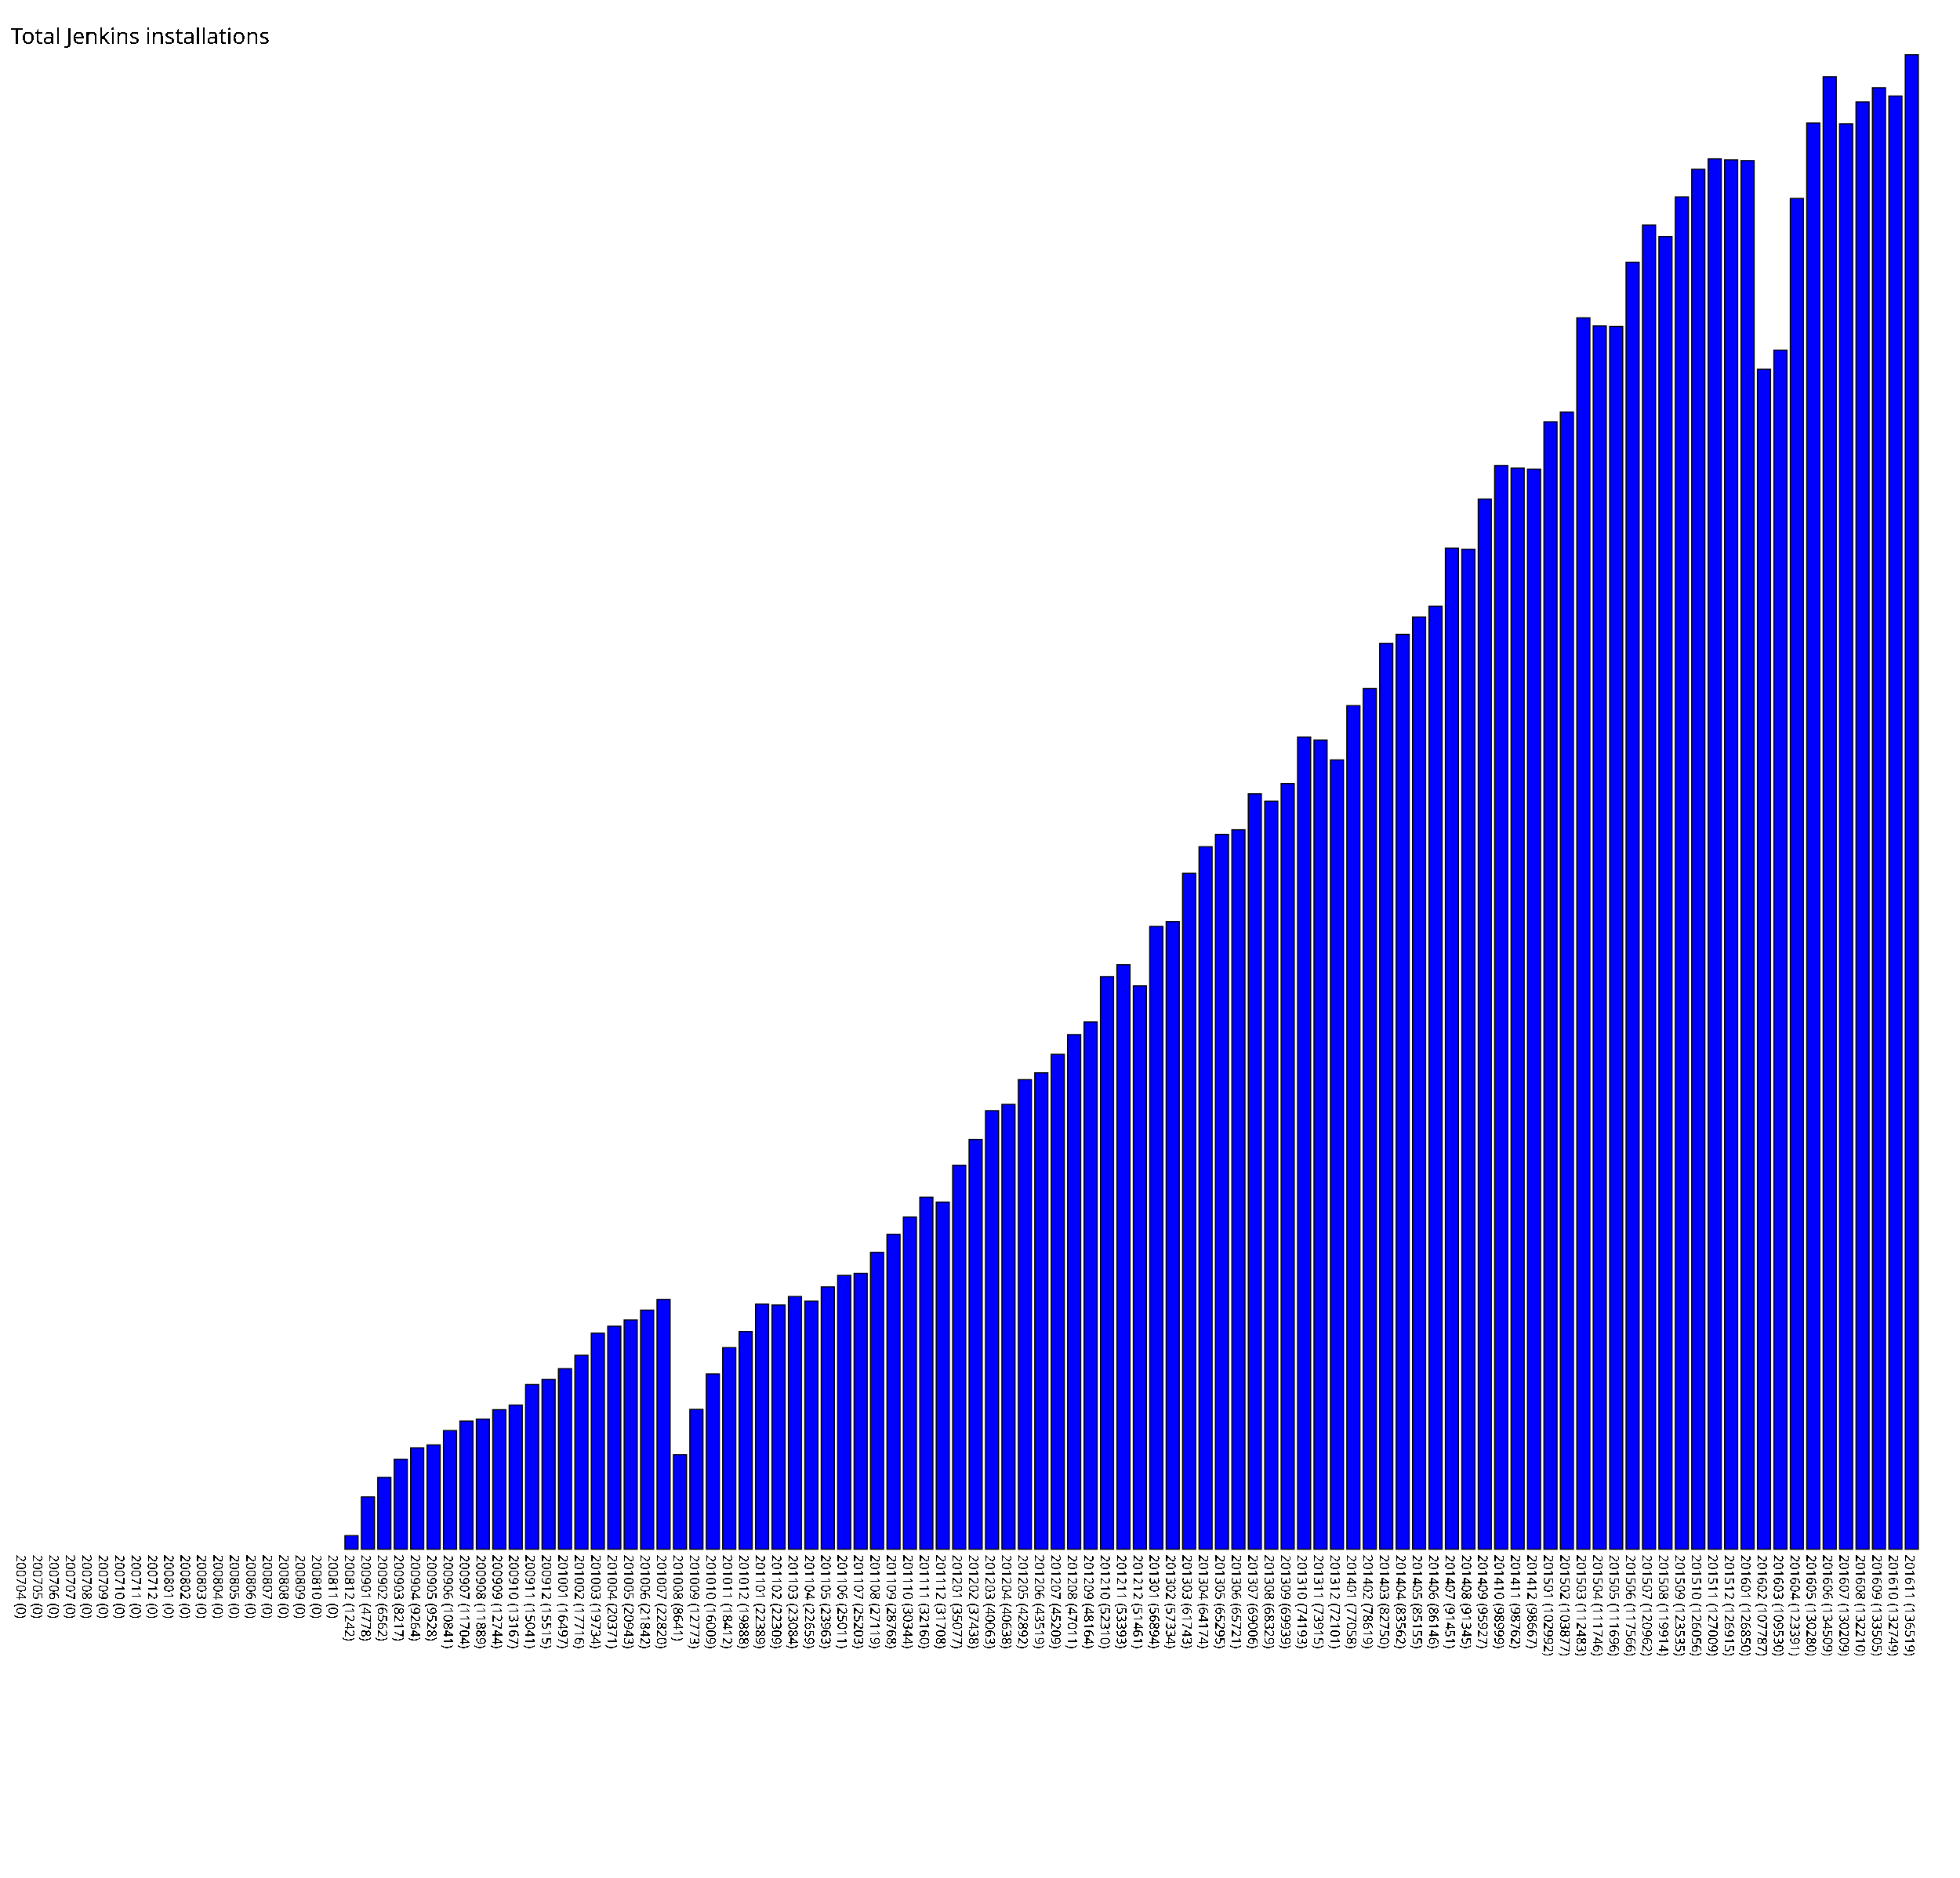
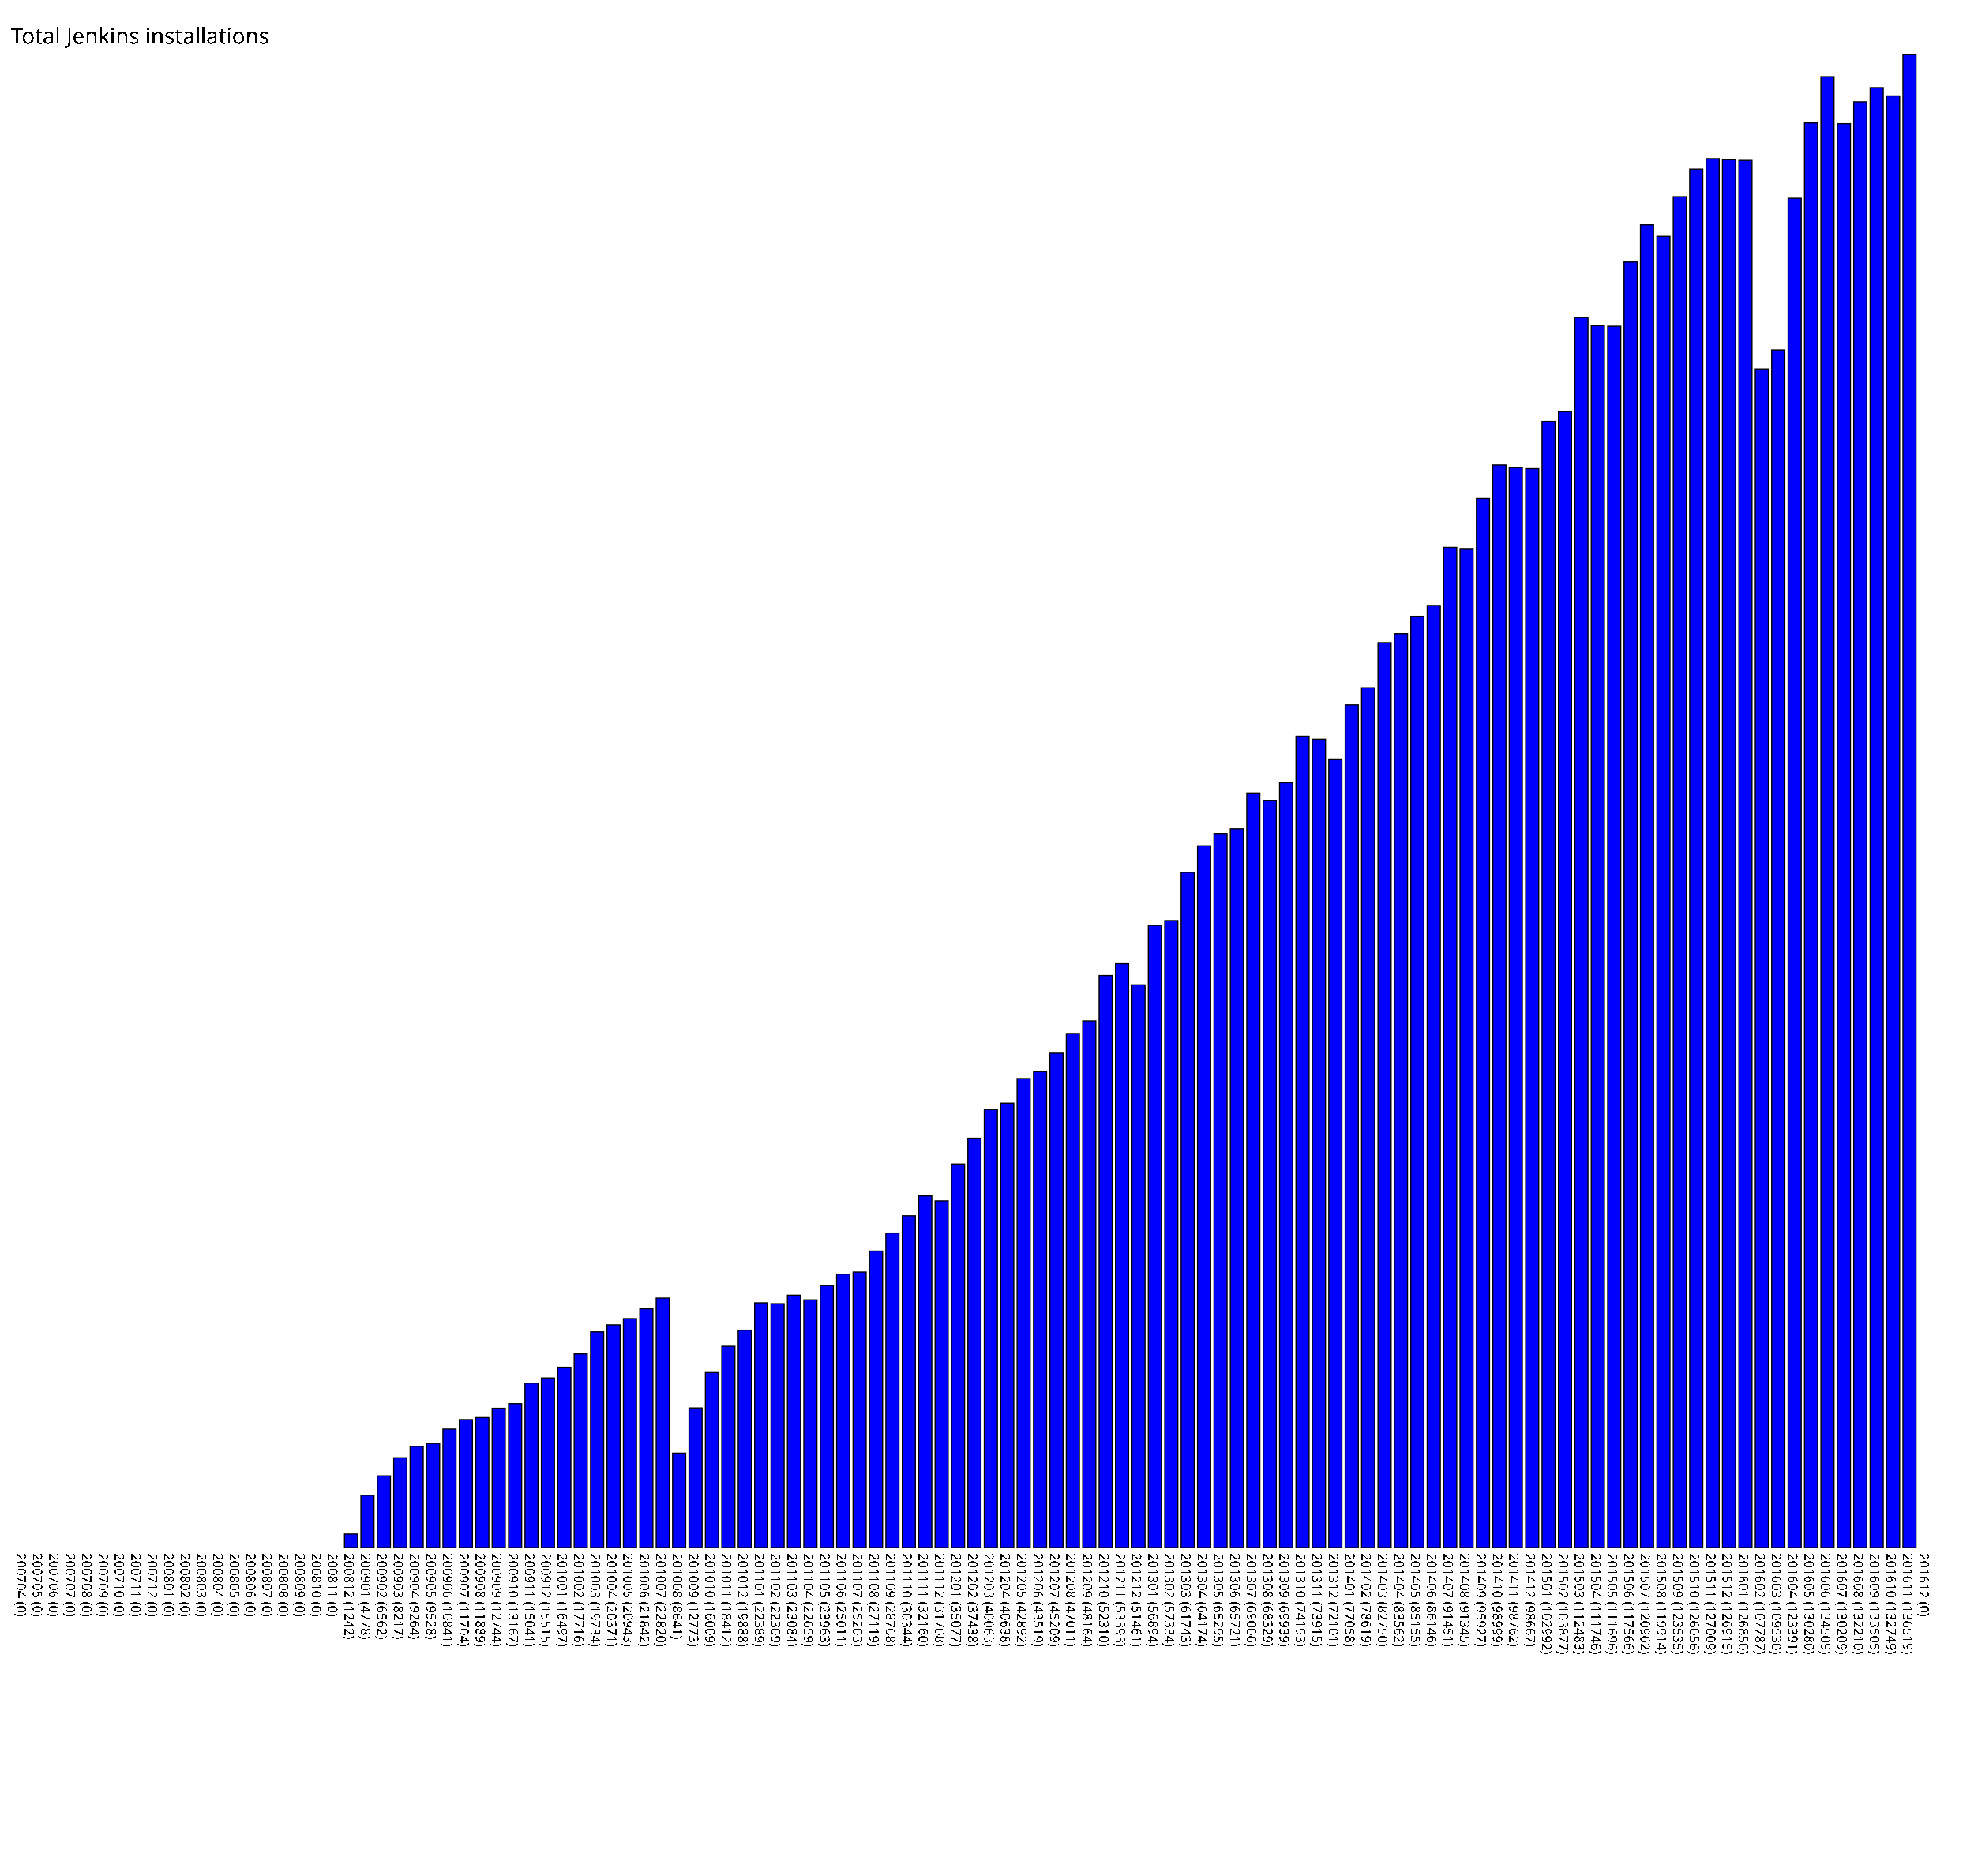
- <svg xmlns="http://www.w3.org/2000/svg" version="1.1" preserveAspectRatio="xMidYMid meet" viewBox="0 0 1790 1715.19">
+ <svg xmlns="http://www.w3.org/2000/svg" version="1.1" preserveAspectRatio="xMidYMid meet" viewBox="0 0 1805 1715.19">
  <rect fill="blue" height="0" stroke="black" width="12" x="15" y="1415.19" />
  <text x="15" y="1420.19" font-family="Tahoma" font-size="12" transform="rotate(90 15,1420.19)" text-rendering="optimizeSpeed" fill="#000000;">200704 (0)</text>
  <rect fill="blue" height="0" stroke="black" width="12" x="30" y="1415.19" />
  <text x="30" y="1420.19" font-family="Tahoma" font-size="12" transform="rotate(90 30,1420.19)" text-rendering="optimizeSpeed" fill="#000000;">200705 (0)</text>
  <rect fill="blue" height="0" stroke="black" width="12" x="45" y="1415.19" />
  <text x="45" y="1420.19" font-family="Tahoma" font-size="12" transform="rotate(90 45,1420.19)" text-rendering="optimizeSpeed" fill="#000000;">200706 (0)</text>
  <rect fill="blue" height="0" stroke="black" width="12" x="60" y="1415.19" />
  <text x="60" y="1420.19" font-family="Tahoma" font-size="12" transform="rotate(90 60,1420.19)" text-rendering="optimizeSpeed" fill="#000000;">200707 (0)</text>
  <rect fill="blue" height="0" stroke="black" width="12" x="75" y="1415.19" />
  <text x="75" y="1420.19" font-family="Tahoma" font-size="12" transform="rotate(90 75,1420.19)" text-rendering="optimizeSpeed" fill="#000000;">200708 (0)</text>
  <rect fill="blue" height="0" stroke="black" width="12" x="90" y="1415.19" />
  <text x="90" y="1420.19" font-family="Tahoma" font-size="12" transform="rotate(90 90,1420.19)" text-rendering="optimizeSpeed" fill="#000000;">200709 (0)</text>
  <rect fill="blue" height="0" stroke="black" width="12" x="105" y="1415.19" />
  <text x="105" y="1420.19" font-family="Tahoma" font-size="12" transform="rotate(90 105,1420.19)" text-rendering="optimizeSpeed" fill="#000000;">200710 (0)</text>
  <rect fill="blue" height="0" stroke="black" width="12" x="120" y="1415.19" />
  <text x="120" y="1420.19" font-family="Tahoma" font-size="12" transform="rotate(90 120,1420.19)" text-rendering="optimizeSpeed" fill="#000000;">200711 (0)</text>
  <rect fill="blue" height="0" stroke="black" width="12" x="135" y="1415.19" />
  <text x="135" y="1420.19" font-family="Tahoma" font-size="12" transform="rotate(90 135,1420.19)" text-rendering="optimizeSpeed" fill="#000000;">200712 (0)</text>
  <rect fill="blue" height="0" stroke="black" width="12" x="150" y="1415.19" />
  <text x="150" y="1420.19" font-family="Tahoma" font-size="12" transform="rotate(90 150,1420.19)" text-rendering="optimizeSpeed" fill="#000000;">200801 (0)</text>
  <rect fill="blue" height="0" stroke="black" width="12" x="165" y="1415.19" />
  <text x="165" y="1420.19" font-family="Tahoma" font-size="12" transform="rotate(90 165,1420.19)" text-rendering="optimizeSpeed" fill="#000000;">200802 (0)</text>
  <rect fill="blue" height="0" stroke="black" width="12" x="180" y="1415.19" />
  <text x="180" y="1420.19" font-family="Tahoma" font-size="12" transform="rotate(90 180,1420.19)" text-rendering="optimizeSpeed" fill="#000000;">200803 (0)</text>
  <rect fill="blue" height="0" stroke="black" width="12" x="195" y="1415.19" />
  <text x="195" y="1420.19" font-family="Tahoma" font-size="12" transform="rotate(90 195,1420.19)" text-rendering="optimizeSpeed" fill="#000000;">200804 (0)</text>
  <rect fill="blue" height="0" stroke="black" width="12" x="210" y="1415.19" />
  <text x="210" y="1420.19" font-family="Tahoma" font-size="12" transform="rotate(90 210,1420.19)" text-rendering="optimizeSpeed" fill="#000000;">200805 (0)</text>
  <rect fill="blue" height="0" stroke="black" width="12" x="225" y="1415.19" />
  <text x="225" y="1420.19" font-family="Tahoma" font-size="12" transform="rotate(90 225,1420.19)" text-rendering="optimizeSpeed" fill="#000000;">200806 (0)</text>
  <rect fill="blue" height="0" stroke="black" width="12" x="240" y="1415.19" />
  <text x="240" y="1420.19" font-family="Tahoma" font-size="12" transform="rotate(90 240,1420.19)" text-rendering="optimizeSpeed" fill="#000000;">200807 (0)</text>
  <rect fill="blue" height="0" stroke="black" width="12" x="255" y="1415.19" />
  <text x="255" y="1420.19" font-family="Tahoma" font-size="12" transform="rotate(90 255,1420.19)" text-rendering="optimizeSpeed" fill="#000000;">200808 (0)</text>
  <rect fill="blue" height="0" stroke="black" width="12" x="270" y="1415.19" />
  <text x="270" y="1420.19" font-family="Tahoma" font-size="12" transform="rotate(90 270,1420.19)" text-rendering="optimizeSpeed" fill="#000000;">200809 (0)</text>
  <rect fill="blue" height="0" stroke="black" width="12" x="285" y="1415.19" />
  <text x="285" y="1420.19" font-family="Tahoma" font-size="12" transform="rotate(90 285,1420.19)" text-rendering="optimizeSpeed" fill="#000000;">200810 (0)</text>
  <rect fill="blue" height="0" stroke="black" width="12" x="300" y="1415.19" />
  <text x="300" y="1420.19" font-family="Tahoma" font-size="12" transform="rotate(90 300,1420.19)" text-rendering="optimizeSpeed" fill="#000000;">200811 (0)</text>
  <rect fill="blue" height="12.42" stroke="black" width="12" x="315" y="1402.77" />
  <text x="315" y="1420.19" font-family="Tahoma" font-size="12" transform="rotate(90 315,1420.19)" text-rendering="optimizeSpeed" fill="#000000;">200812 (1242)</text>
  <rect fill="blue" height="47.78" stroke="black" width="12" x="330" y="1367.41" />
  <text x="330" y="1420.19" font-family="Tahoma" font-size="12" transform="rotate(90 330,1420.19)" text-rendering="optimizeSpeed" fill="#000000;">200901 (4778)</text>
  <rect fill="blue" height="65.62" stroke="black" width="12" x="345" y="1349.57" />
  <text x="345" y="1420.19" font-family="Tahoma" font-size="12" transform="rotate(90 345,1420.19)" text-rendering="optimizeSpeed" fill="#000000;">200902 (6562)</text>
  <rect fill="blue" height="82.17" stroke="black" width="12" x="360" y="1333.02" />
  <text x="360" y="1420.19" font-family="Tahoma" font-size="12" transform="rotate(90 360,1420.19)" text-rendering="optimizeSpeed" fill="#000000;">200903 (8217)</text>
  <rect fill="blue" height="92.64" stroke="black" width="12" x="375" y="1322.55" />
  <text x="375" y="1420.19" font-family="Tahoma" font-size="12" transform="rotate(90 375,1420.19)" text-rendering="optimizeSpeed" fill="#000000;">200904 (9264)</text>
  <rect fill="blue" height="95.28" stroke="black" width="12" x="390" y="1319.91" />
  <text x="390" y="1420.19" font-family="Tahoma" font-size="12" transform="rotate(90 390,1420.19)" text-rendering="optimizeSpeed" fill="#000000;">200905 (9528)</text>
  <rect fill="blue" height="108.41" stroke="black" width="12" x="405" y="1306.78" />
  <text x="405" y="1420.19" font-family="Tahoma" font-size="12" transform="rotate(90 405,1420.19)" text-rendering="optimizeSpeed" fill="#000000;">200906 (10841)</text>
  <rect fill="blue" height="117.04" stroke="black" width="12" x="420" y="1298.15" />
  <text x="420" y="1420.19" font-family="Tahoma" font-size="12" transform="rotate(90 420,1420.19)" text-rendering="optimizeSpeed" fill="#000000;">200907 (11704)</text>
  <rect fill="blue" height="118.89" stroke="black" width="12" x="435" y="1296.30" />
  <text x="435" y="1420.19" font-family="Tahoma" font-size="12" transform="rotate(90 435,1420.19)" text-rendering="optimizeSpeed" fill="#000000;">200908 (11889)</text>
  <rect fill="blue" height="127.44" stroke="black" width="12" x="450" y="1287.75" />
  <text x="450" y="1420.19" font-family="Tahoma" font-size="12" transform="rotate(90 450,1420.19)" text-rendering="optimizeSpeed" fill="#000000;">200909 (12744)</text>
  <rect fill="blue" height="131.67" stroke="black" width="12" x="465" y="1283.52" />
  <text x="465" y="1420.19" font-family="Tahoma" font-size="12" transform="rotate(90 465,1420.19)" text-rendering="optimizeSpeed" fill="#000000;">200910 (13167)</text>
  <rect fill="blue" height="150.41" stroke="black" width="12" x="480" y="1264.78" />
  <text x="480" y="1420.19" font-family="Tahoma" font-size="12" transform="rotate(90 480,1420.19)" text-rendering="optimizeSpeed" fill="#000000;">200911 (15041)</text>
  <rect fill="blue" height="155.15" stroke="black" width="12" x="495" y="1260.04" />
  <text x="495" y="1420.19" font-family="Tahoma" font-size="12" transform="rotate(90 495,1420.19)" text-rendering="optimizeSpeed" fill="#000000;">200912 (15515)</text>
  <rect fill="blue" height="164.97" stroke="black" width="12" x="510" y="1250.22" />
  <text x="510" y="1420.19" font-family="Tahoma" font-size="12" transform="rotate(90 510,1420.19)" text-rendering="optimizeSpeed" fill="#000000;">201001 (16497)</text>
  <rect fill="blue" height="177.16" stroke="black" width="12" x="525" y="1238.03" />
  <text x="525" y="1420.19" font-family="Tahoma" font-size="12" transform="rotate(90 525,1420.19)" text-rendering="optimizeSpeed" fill="#000000;">201002 (17716)</text>
  <rect fill="blue" height="197.34" stroke="black" width="12" x="540" y="1217.85" />
  <text x="540" y="1420.19" font-family="Tahoma" font-size="12" transform="rotate(90 540,1420.19)" text-rendering="optimizeSpeed" fill="#000000;">201003 (19734)</text>
  <rect fill="blue" height="203.71" stroke="black" width="12" x="555" y="1211.48" />
  <text x="555" y="1420.19" font-family="Tahoma" font-size="12" transform="rotate(90 555,1420.19)" text-rendering="optimizeSpeed" fill="#000000;">201004 (20371)</text>
  <rect fill="blue" height="209.43" stroke="black" width="12" x="570" y="1205.76" />
  <text x="570" y="1420.19" font-family="Tahoma" font-size="12" transform="rotate(90 570,1420.19)" text-rendering="optimizeSpeed" fill="#000000;">201005 (20943)</text>
  <rect fill="blue" height="218.42" stroke="black" width="12" x="585" y="1196.77" />
  <text x="585" y="1420.19" font-family="Tahoma" font-size="12" transform="rotate(90 585,1420.19)" text-rendering="optimizeSpeed" fill="#000000;">201006 (21842)</text>
  <rect fill="blue" height="228.2" stroke="black" width="12" x="600" y="1186.99" />
  <text x="600" y="1420.19" font-family="Tahoma" font-size="12" transform="rotate(90 600,1420.19)" text-rendering="optimizeSpeed" fill="#000000;">201007 (22820)</text>
  <rect fill="blue" height="86.41" stroke="black" width="12" x="615" y="1328.78" />
  <text x="615" y="1420.19" font-family="Tahoma" font-size="12" transform="rotate(90 615,1420.19)" text-rendering="optimizeSpeed" fill="#000000;">201008 (8641)</text>
  <rect fill="blue" height="127.73" stroke="black" width="12" x="630" y="1287.46" />
  <text x="630" y="1420.19" font-family="Tahoma" font-size="12" transform="rotate(90 630,1420.19)" text-rendering="optimizeSpeed" fill="#000000;">201009 (12773)</text>
  <rect fill="blue" height="160.09" stroke="black" width="12" x="645" y="1255.10" />
  <text x="645" y="1420.19" font-family="Tahoma" font-size="12" transform="rotate(90 645,1420.19)" text-rendering="optimizeSpeed" fill="#000000;">201010 (16009)</text>
  <rect fill="blue" height="184.12" stroke="black" width="12" x="660" y="1231.07" />
  <text x="660" y="1420.19" font-family="Tahoma" font-size="12" transform="rotate(90 660,1420.19)" text-rendering="optimizeSpeed" fill="#000000;">201011 (18412)</text>
  <rect fill="blue" height="198.88" stroke="black" width="12" x="675" y="1216.31" />
  <text x="675" y="1420.19" font-family="Tahoma" font-size="12" transform="rotate(90 675,1420.19)" text-rendering="optimizeSpeed" fill="#000000;">201012 (19888)</text>
  <rect fill="blue" height="223.89" stroke="black" width="12" x="690" y="1191.30" />
  <text x="690" y="1420.19" font-family="Tahoma" font-size="12" transform="rotate(90 690,1420.19)" text-rendering="optimizeSpeed" fill="#000000;">201101 (22389)</text>
  <rect fill="blue" height="223.09" stroke="black" width="12" x="705" y="1192.10" />
  <text x="705" y="1420.19" font-family="Tahoma" font-size="12" transform="rotate(90 705,1420.19)" text-rendering="optimizeSpeed" fill="#000000;">201102 (22309)</text>
  <rect fill="blue" height="230.84" stroke="black" width="12" x="720" y="1184.35" />
  <text x="720" y="1420.19" font-family="Tahoma" font-size="12" transform="rotate(90 720,1420.19)" text-rendering="optimizeSpeed" fill="#000000;">201103 (23084)</text>
  <rect fill="blue" height="226.59" stroke="black" width="12" x="735" y="1188.60" />
  <text x="735" y="1420.19" font-family="Tahoma" font-size="12" transform="rotate(90 735,1420.19)" text-rendering="optimizeSpeed" fill="#000000;">201104 (22659)</text>
  <rect fill="blue" height="239.63" stroke="black" width="12" x="750" y="1175.56" />
  <text x="750" y="1420.19" font-family="Tahoma" font-size="12" transform="rotate(90 750,1420.19)" text-rendering="optimizeSpeed" fill="#000000;">201105 (23963)</text>
  <rect fill="blue" height="250.11" stroke="black" width="12" x="765" y="1165.08" />
  <text x="765" y="1420.19" font-family="Tahoma" font-size="12" transform="rotate(90 765,1420.19)" text-rendering="optimizeSpeed" fill="#000000;">201106 (25011)</text>
  <rect fill="blue" height="252.03" stroke="black" width="12" x="780" y="1163.16" />
  <text x="780" y="1420.19" font-family="Tahoma" font-size="12" transform="rotate(90 780,1420.19)" text-rendering="optimizeSpeed" fill="#000000;">201107 (25203)</text>
  <rect fill="blue" height="271.19" stroke="black" width="12" x="795" y="1144.00" />
  <text x="795" y="1420.19" font-family="Tahoma" font-size="12" transform="rotate(90 795,1420.19)" text-rendering="optimizeSpeed" fill="#000000;">201108 (27119)</text>
  <rect fill="blue" height="287.68" stroke="black" width="12" x="810" y="1127.51" />
  <text x="810" y="1420.19" font-family="Tahoma" font-size="12" transform="rotate(90 810,1420.19)" text-rendering="optimizeSpeed" fill="#000000;">201109 (28768)</text>
  <rect fill="blue" height="303.44" stroke="black" width="12" x="825" y="1111.75" />
  <text x="825" y="1420.19" font-family="Tahoma" font-size="12" transform="rotate(90 825,1420.19)" text-rendering="optimizeSpeed" fill="#000000;">201110 (30344)</text>
  <rect fill="blue" height="321.6" stroke="black" width="12" x="840" y="1093.59" />
  <text x="840" y="1420.19" font-family="Tahoma" font-size="12" transform="rotate(90 840,1420.19)" text-rendering="optimizeSpeed" fill="#000000;">201111 (32160)</text>
  <rect fill="blue" height="317.08" stroke="black" width="12" x="855" y="1098.11" />
  <text x="855" y="1420.19" font-family="Tahoma" font-size="12" transform="rotate(90 855,1420.19)" text-rendering="optimizeSpeed" fill="#000000;">201112 (31708)</text>
  <rect fill="blue" height="350.77" stroke="black" width="12" x="870" y="1064.42" />
  <text x="870" y="1420.19" font-family="Tahoma" font-size="12" transform="rotate(90 870,1420.19)" text-rendering="optimizeSpeed" fill="#000000;">201201 (35077)</text>
  <rect fill="blue" height="374.38" stroke="black" width="12" x="885" y="1040.81" />
  <text x="885" y="1420.19" font-family="Tahoma" font-size="12" transform="rotate(90 885,1420.19)" text-rendering="optimizeSpeed" fill="#000000;">201202 (37438)</text>
  <rect fill="blue" height="400.63" stroke="black" width="12" x="900" y="1014.56" />
  <text x="900" y="1420.19" font-family="Tahoma" font-size="12" transform="rotate(90 900,1420.19)" text-rendering="optimizeSpeed" fill="#000000;">201203 (40063)</text>
  <rect fill="blue" height="406.38" stroke="black" width="12" x="915" y="1008.81" />
  <text x="915" y="1420.19" font-family="Tahoma" font-size="12" transform="rotate(90 915,1420.19)" text-rendering="optimizeSpeed" fill="#000000;">201204 (40638)</text>
  <rect fill="blue" height="428.92" stroke="black" width="12" x="930" y="986.27" />
  <text x="930" y="1420.19" font-family="Tahoma" font-size="12" transform="rotate(90 930,1420.19)" text-rendering="optimizeSpeed" fill="#000000;">201205 (42892)</text>
  <rect fill="blue" height="435.19" stroke="black" width="12" x="945" y="980.00" />
  <text x="945" y="1420.19" font-family="Tahoma" font-size="12" transform="rotate(90 945,1420.19)" text-rendering="optimizeSpeed" fill="#000000;">201206 (43519)</text>
  <rect fill="blue" height="452.09" stroke="black" width="12" x="960" y="963.10" />
  <text x="960" y="1420.19" font-family="Tahoma" font-size="12" transform="rotate(90 960,1420.19)" text-rendering="optimizeSpeed" fill="#000000;">201207 (45209)</text>
  <rect fill="blue" height="470.11" stroke="black" width="12" x="975" y="945.08" />
  <text x="975" y="1420.19" font-family="Tahoma" font-size="12" transform="rotate(90 975,1420.19)" text-rendering="optimizeSpeed" fill="#000000;">201208 (47011)</text>
  <rect fill="blue" height="481.64" stroke="black" width="12" x="990" y="933.55" />
  <text x="990" y="1420.19" font-family="Tahoma" font-size="12" transform="rotate(90 990,1420.19)" text-rendering="optimizeSpeed" fill="#000000;">201209 (48164)</text>
  <rect fill="blue" height="523.1" stroke="black" width="12" x="1005" y="892.09" />
  <text x="1005" y="1420.19" font-family="Tahoma" font-size="12" transform="rotate(90 1005,1420.19)" text-rendering="optimizeSpeed" fill="#000000;">201210 (52310)</text>
  <rect fill="blue" height="533.93" stroke="black" width="12" x="1020" y="881.26" />
  <text x="1020" y="1420.19" font-family="Tahoma" font-size="12" transform="rotate(90 1020,1420.19)" text-rendering="optimizeSpeed" fill="#000000;">201211 (53393)</text>
  <rect fill="blue" height="514.61" stroke="black" width="12" x="1035" y="900.58" />
  <text x="1035" y="1420.19" font-family="Tahoma" font-size="12" transform="rotate(90 1035,1420.19)" text-rendering="optimizeSpeed" fill="#000000;">201212 (51461)</text>
  <rect fill="blue" height="568.94" stroke="black" width="12" x="1050" y="846.25" />
  <text x="1050" y="1420.19" font-family="Tahoma" font-size="12" transform="rotate(90 1050,1420.19)" text-rendering="optimizeSpeed" fill="#000000;">201301 (56894)</text>
  <rect fill="blue" height="573.34" stroke="black" width="12" x="1065" y="841.85" />
  <text x="1065" y="1420.19" font-family="Tahoma" font-size="12" transform="rotate(90 1065,1420.19)" text-rendering="optimizeSpeed" fill="#000000;">201302 (57334)</text>
  <rect fill="blue" height="617.43" stroke="black" width="12" x="1080" y="797.76" />
  <text x="1080" y="1420.19" font-family="Tahoma" font-size="12" transform="rotate(90 1080,1420.19)" text-rendering="optimizeSpeed" fill="#000000;">201303 (61743)</text>
  <rect fill="blue" height="641.74" stroke="black" width="12" x="1095" y="773.45" />
  <text x="1095" y="1420.19" font-family="Tahoma" font-size="12" transform="rotate(90 1095,1420.19)" text-rendering="optimizeSpeed" fill="#000000;">201304 (64174)</text>
  <rect fill="blue" height="652.95" stroke="black" width="12" x="1110" y="762.24" />
  <text x="1110" y="1420.19" font-family="Tahoma" font-size="12" transform="rotate(90 1110,1420.19)" text-rendering="optimizeSpeed" fill="#000000;">201305 (65295)</text>
  <rect fill="blue" height="657.21" stroke="black" width="12" x="1125" y="757.98" />
  <text x="1125" y="1420.19" font-family="Tahoma" font-size="12" transform="rotate(90 1125,1420.19)" text-rendering="optimizeSpeed" fill="#000000;">201306 (65721)</text>
  <rect fill="blue" height="690.06" stroke="black" width="12" x="1140" y="725.13" />
  <text x="1140" y="1420.19" font-family="Tahoma" font-size="12" transform="rotate(90 1140,1420.19)" text-rendering="optimizeSpeed" fill="#000000;">201307 (69006)</text>
  <rect fill="blue" height="683.29" stroke="black" width="12" x="1155" y="731.90" />
  <text x="1155" y="1420.19" font-family="Tahoma" font-size="12" transform="rotate(90 1155,1420.19)" text-rendering="optimizeSpeed" fill="#000000;">201308 (68329)</text>
  <rect fill="blue" height="699.39" stroke="black" width="12" x="1170" y="715.80" />
  <text x="1170" y="1420.19" font-family="Tahoma" font-size="12" transform="rotate(90 1170,1420.19)" text-rendering="optimizeSpeed" fill="#000000;">201309 (69939)</text>
  <rect fill="blue" height="741.93" stroke="black" width="12" x="1185" y="673.26" />
  <text x="1185" y="1420.19" font-family="Tahoma" font-size="12" transform="rotate(90 1185,1420.19)" text-rendering="optimizeSpeed" fill="#000000;">201310 (74193)</text>
  <rect fill="blue" height="739.15" stroke="black" width="12" x="1200" y="676.04" />
  <text x="1200" y="1420.19" font-family="Tahoma" font-size="12" transform="rotate(90 1200,1420.19)" text-rendering="optimizeSpeed" fill="#000000;">201311 (73915)</text>
  <rect fill="blue" height="721.01" stroke="black" width="12" x="1215" y="694.18" />
  <text x="1215" y="1420.19" font-family="Tahoma" font-size="12" transform="rotate(90 1215,1420.19)" text-rendering="optimizeSpeed" fill="#000000;">201312 (72101)</text>
  <rect fill="blue" height="770.58" stroke="black" width="12" x="1230" y="644.61" />
  <text x="1230" y="1420.19" font-family="Tahoma" font-size="12" transform="rotate(90 1230,1420.19)" text-rendering="optimizeSpeed" fill="#000000;">201401 (77058)</text>
  <rect fill="blue" height="786.19" stroke="black" width="12" x="1245" y="629.00" />
  <text x="1245" y="1420.19" font-family="Tahoma" font-size="12" transform="rotate(90 1245,1420.19)" text-rendering="optimizeSpeed" fill="#000000;">201402 (78619)</text>
  <rect fill="blue" height="827.5" stroke="black" width="12" x="1260" y="587.69" />
  <text x="1260" y="1420.19" font-family="Tahoma" font-size="12" transform="rotate(90 1260,1420.19)" text-rendering="optimizeSpeed" fill="#000000;">201403 (82750)</text>
  <rect fill="blue" height="835.62" stroke="black" width="12" x="1275" y="579.57" />
  <text x="1275" y="1420.19" font-family="Tahoma" font-size="12" transform="rotate(90 1275,1420.19)" text-rendering="optimizeSpeed" fill="#000000;">201404 (83562)</text>
  <rect fill="blue" height="851.55" stroke="black" width="12" x="1290" y="563.64" />
  <text x="1290" y="1420.19" font-family="Tahoma" font-size="12" transform="rotate(90 1290,1420.19)" text-rendering="optimizeSpeed" fill="#000000;">201405 (85155)</text>
  <rect fill="blue" height="861.46" stroke="black" width="12" x="1305" y="553.73" />
  <text x="1305" y="1420.19" font-family="Tahoma" font-size="12" transform="rotate(90 1305,1420.19)" text-rendering="optimizeSpeed" fill="#000000;">201406 (86146)</text>
  <rect fill="blue" height="914.51" stroke="black" width="12" x="1320" y="500.68" />
  <text x="1320" y="1420.19" font-family="Tahoma" font-size="12" transform="rotate(90 1320,1420.19)" text-rendering="optimizeSpeed" fill="#000000;">201407 (91451)</text>
  <rect fill="blue" height="913.45" stroke="black" width="12" x="1335" y="501.74" />
  <text x="1335" y="1420.19" font-family="Tahoma" font-size="12" transform="rotate(90 1335,1420.19)" text-rendering="optimizeSpeed" fill="#000000;">201408 (91345)</text>
  <rect fill="blue" height="959.27" stroke="black" width="12" x="1350" y="455.92" />
  <text x="1350" y="1420.19" font-family="Tahoma" font-size="12" transform="rotate(90 1350,1420.19)" text-rendering="optimizeSpeed" fill="#000000;">201409 (95927)</text>
  <rect fill="blue" height="989.99" stroke="black" width="12" x="1365" y="425.20" />
  <text x="1365" y="1420.19" font-family="Tahoma" font-size="12" transform="rotate(90 1365,1420.19)" text-rendering="optimizeSpeed" fill="#000000;">201410 (98999)</text>
  <rect fill="blue" height="987.62" stroke="black" width="12" x="1380" y="427.57" />
  <text x="1380" y="1420.19" font-family="Tahoma" font-size="12" transform="rotate(90 1380,1420.19)" text-rendering="optimizeSpeed" fill="#000000;">201411 (98762)</text>
  <rect fill="blue" height="986.67" stroke="black" width="12" x="1395" y="428.52" />
  <text x="1395" y="1420.19" font-family="Tahoma" font-size="12" transform="rotate(90 1395,1420.19)" text-rendering="optimizeSpeed" fill="#000000;">201412 (98667)</text>
  <rect fill="blue" height="1029.92" stroke="black" width="12" x="1410" y="385.27" />
  <text x="1410" y="1420.19" font-family="Tahoma" font-size="12" transform="rotate(90 1410,1420.19)" text-rendering="optimizeSpeed" fill="#000000;">201501 (102992)</text>
  <rect fill="blue" height="1038.77" stroke="black" width="12" x="1425" y="376.42" />
  <text x="1425" y="1420.19" font-family="Tahoma" font-size="12" transform="rotate(90 1425,1420.19)" text-rendering="optimizeSpeed" fill="#000000;">201502 (103877)</text>
  <rect fill="blue" height="1124.83" stroke="black" width="12" x="1440" y="290.36" />
  <text x="1440" y="1420.19" font-family="Tahoma" font-size="12" transform="rotate(90 1440,1420.19)" text-rendering="optimizeSpeed" fill="#000000;">201503 (112483)</text>
  <rect fill="blue" height="1117.46" stroke="black" width="12" x="1455" y="297.73" />
  <text x="1455" y="1420.19" font-family="Tahoma" font-size="12" transform="rotate(90 1455,1420.19)" text-rendering="optimizeSpeed" fill="#000000;">201504 (111746)</text>
  <rect fill="blue" height="1116.96" stroke="black" width="12" x="1470" y="298.23" />
  <text x="1470" y="1420.19" font-family="Tahoma" font-size="12" transform="rotate(90 1470,1420.19)" text-rendering="optimizeSpeed" fill="#000000;">201505 (111696)</text>
  <rect fill="blue" height="1175.66" stroke="black" width="12" x="1485" y="239.53" />
  <text x="1485" y="1420.19" font-family="Tahoma" font-size="12" transform="rotate(90 1485,1420.19)" text-rendering="optimizeSpeed" fill="#000000;">201506 (117566)</text>
  <rect fill="blue" height="1209.62" stroke="black" width="12" x="1500" y="205.57" />
  <text x="1500" y="1420.19" font-family="Tahoma" font-size="12" transform="rotate(90 1500,1420.19)" text-rendering="optimizeSpeed" fill="#000000;">201507 (120962)</text>
  <rect fill="blue" height="1199.14" stroke="black" width="12" x="1515" y="216.05" />
  <text x="1515" y="1420.19" font-family="Tahoma" font-size="12" transform="rotate(90 1515,1420.19)" text-rendering="optimizeSpeed" fill="#000000;">201508 (119914)</text>
  <rect fill="blue" height="1235.35" stroke="black" width="12" x="1530" y="179.84" />
  <text x="1530" y="1420.19" font-family="Tahoma" font-size="12" transform="rotate(90 1530,1420.19)" text-rendering="optimizeSpeed" fill="#000000;">201509 (123535)</text>
  <rect fill="blue" height="1260.56" stroke="black" width="12" x="1545" y="154.63" />
  <text x="1545" y="1420.19" font-family="Tahoma" font-size="12" transform="rotate(90 1545,1420.19)" text-rendering="optimizeSpeed" fill="#000000;">201510 (126056)</text>
  <rect fill="blue" height="1270.09" stroke="black" width="12" x="1560" y="145.10" />
  <text x="1560" y="1420.19" font-family="Tahoma" font-size="12" transform="rotate(90 1560,1420.19)" text-rendering="optimizeSpeed" fill="#000000;">201511 (127009)</text>
  <rect fill="blue" height="1269.15" stroke="black" width="12" x="1575" y="146.04" />
  <text x="1575" y="1420.19" font-family="Tahoma" font-size="12" transform="rotate(90 1575,1420.19)" text-rendering="optimizeSpeed" fill="#000000;">201512 (126915)</text>
  <rect fill="blue" height="1268.5" stroke="black" width="12" x="1590" y="146.69" />
  <text x="1590" y="1420.19" font-family="Tahoma" font-size="12" transform="rotate(90 1590,1420.19)" text-rendering="optimizeSpeed" fill="#000000;">201601 (126850)</text>
  <rect fill="blue" height="1077.87" stroke="black" width="12" x="1605" y="337.32" />
  <text x="1605" y="1420.19" font-family="Tahoma" font-size="12" transform="rotate(90 1605,1420.19)" text-rendering="optimizeSpeed" fill="#000000;">201602 (107787)</text>
  <rect fill="blue" height="1095.3" stroke="black" width="12" x="1620" y="319.89" />
  <text x="1620" y="1420.19" font-family="Tahoma" font-size="12" transform="rotate(90 1620,1420.19)" text-rendering="optimizeSpeed" fill="#000000;">201603 (109530)</text>
  <rect fill="blue" height="1233.91" stroke="black" width="12" x="1635" y="181.28" />
  <text x="1635" y="1420.19" font-family="Tahoma" font-size="12" transform="rotate(90 1635,1420.19)" text-rendering="optimizeSpeed" fill="#000000;">201604 (123391)</text>
  <rect fill="blue" height="1302.8" stroke="black" width="12" x="1650" y="112.39" />
  <text x="1650" y="1420.19" font-family="Tahoma" font-size="12" transform="rotate(90 1650,1420.19)" text-rendering="optimizeSpeed" fill="#000000;">201605 (130280)</text>
  <rect fill="blue" height="1345.09" stroke="black" width="12" x="1665" y="70.10" />
  <text x="1665" y="1420.19" font-family="Tahoma" font-size="12" transform="rotate(90 1665,1420.19)" text-rendering="optimizeSpeed" fill="#000000;">201606 (134509)</text>
  <rect fill="blue" height="1302.09" stroke="black" width="12" x="1680" y="113.10" />
  <text x="1680" y="1420.19" font-family="Tahoma" font-size="12" transform="rotate(90 1680,1420.19)" text-rendering="optimizeSpeed" fill="#000000;">201607 (130209)</text>
  <rect fill="blue" height="1322.1" stroke="black" width="12" x="1695" y="93.09" />
  <text x="1695" y="1420.19" font-family="Tahoma" font-size="12" transform="rotate(90 1695,1420.19)" text-rendering="optimizeSpeed" fill="#000000;">201608 (132210)</text>
  <rect fill="blue" height="1335.05" stroke="black" width="12" x="1710" y="80.14" />
  <text x="1710" y="1420.19" font-family="Tahoma" font-size="12" transform="rotate(90 1710,1420.19)" text-rendering="optimizeSpeed" fill="#000000;">201609 (133505)</text>
  <rect fill="blue" height="1327.49" stroke="black" width="12" x="1725" y="87.70" />
  <text x="1725" y="1420.19" font-family="Tahoma" font-size="12" transform="rotate(90 1725,1420.19)" text-rendering="optimizeSpeed" fill="#000000;">201610 (132749)</text>
  <rect fill="blue" height="1365.19" stroke="black" width="12" x="1740" y="50.00" />
  <text x="1740" y="1420.19" font-family="Tahoma" font-size="12" transform="rotate(90 1740,1420.19)" text-rendering="optimizeSpeed" fill="#000000;">201611 (136519)</text>
+   <rect fill="blue" height="0" stroke="black" width="12" x="1755" y="1415.19" />
+   <text x="1755" y="1420.19" font-family="Tahoma" font-size="12" transform="rotate(90 1755,1420.19)" text-rendering="optimizeSpeed" fill="#000000;">201612 (0)</text>
  <text x="10" y="40" font-family="Tahoma" font-size="20" text-rendering="optimizeSpeed" fill="#000000;">Total Jenkins installations</text>
</svg>
